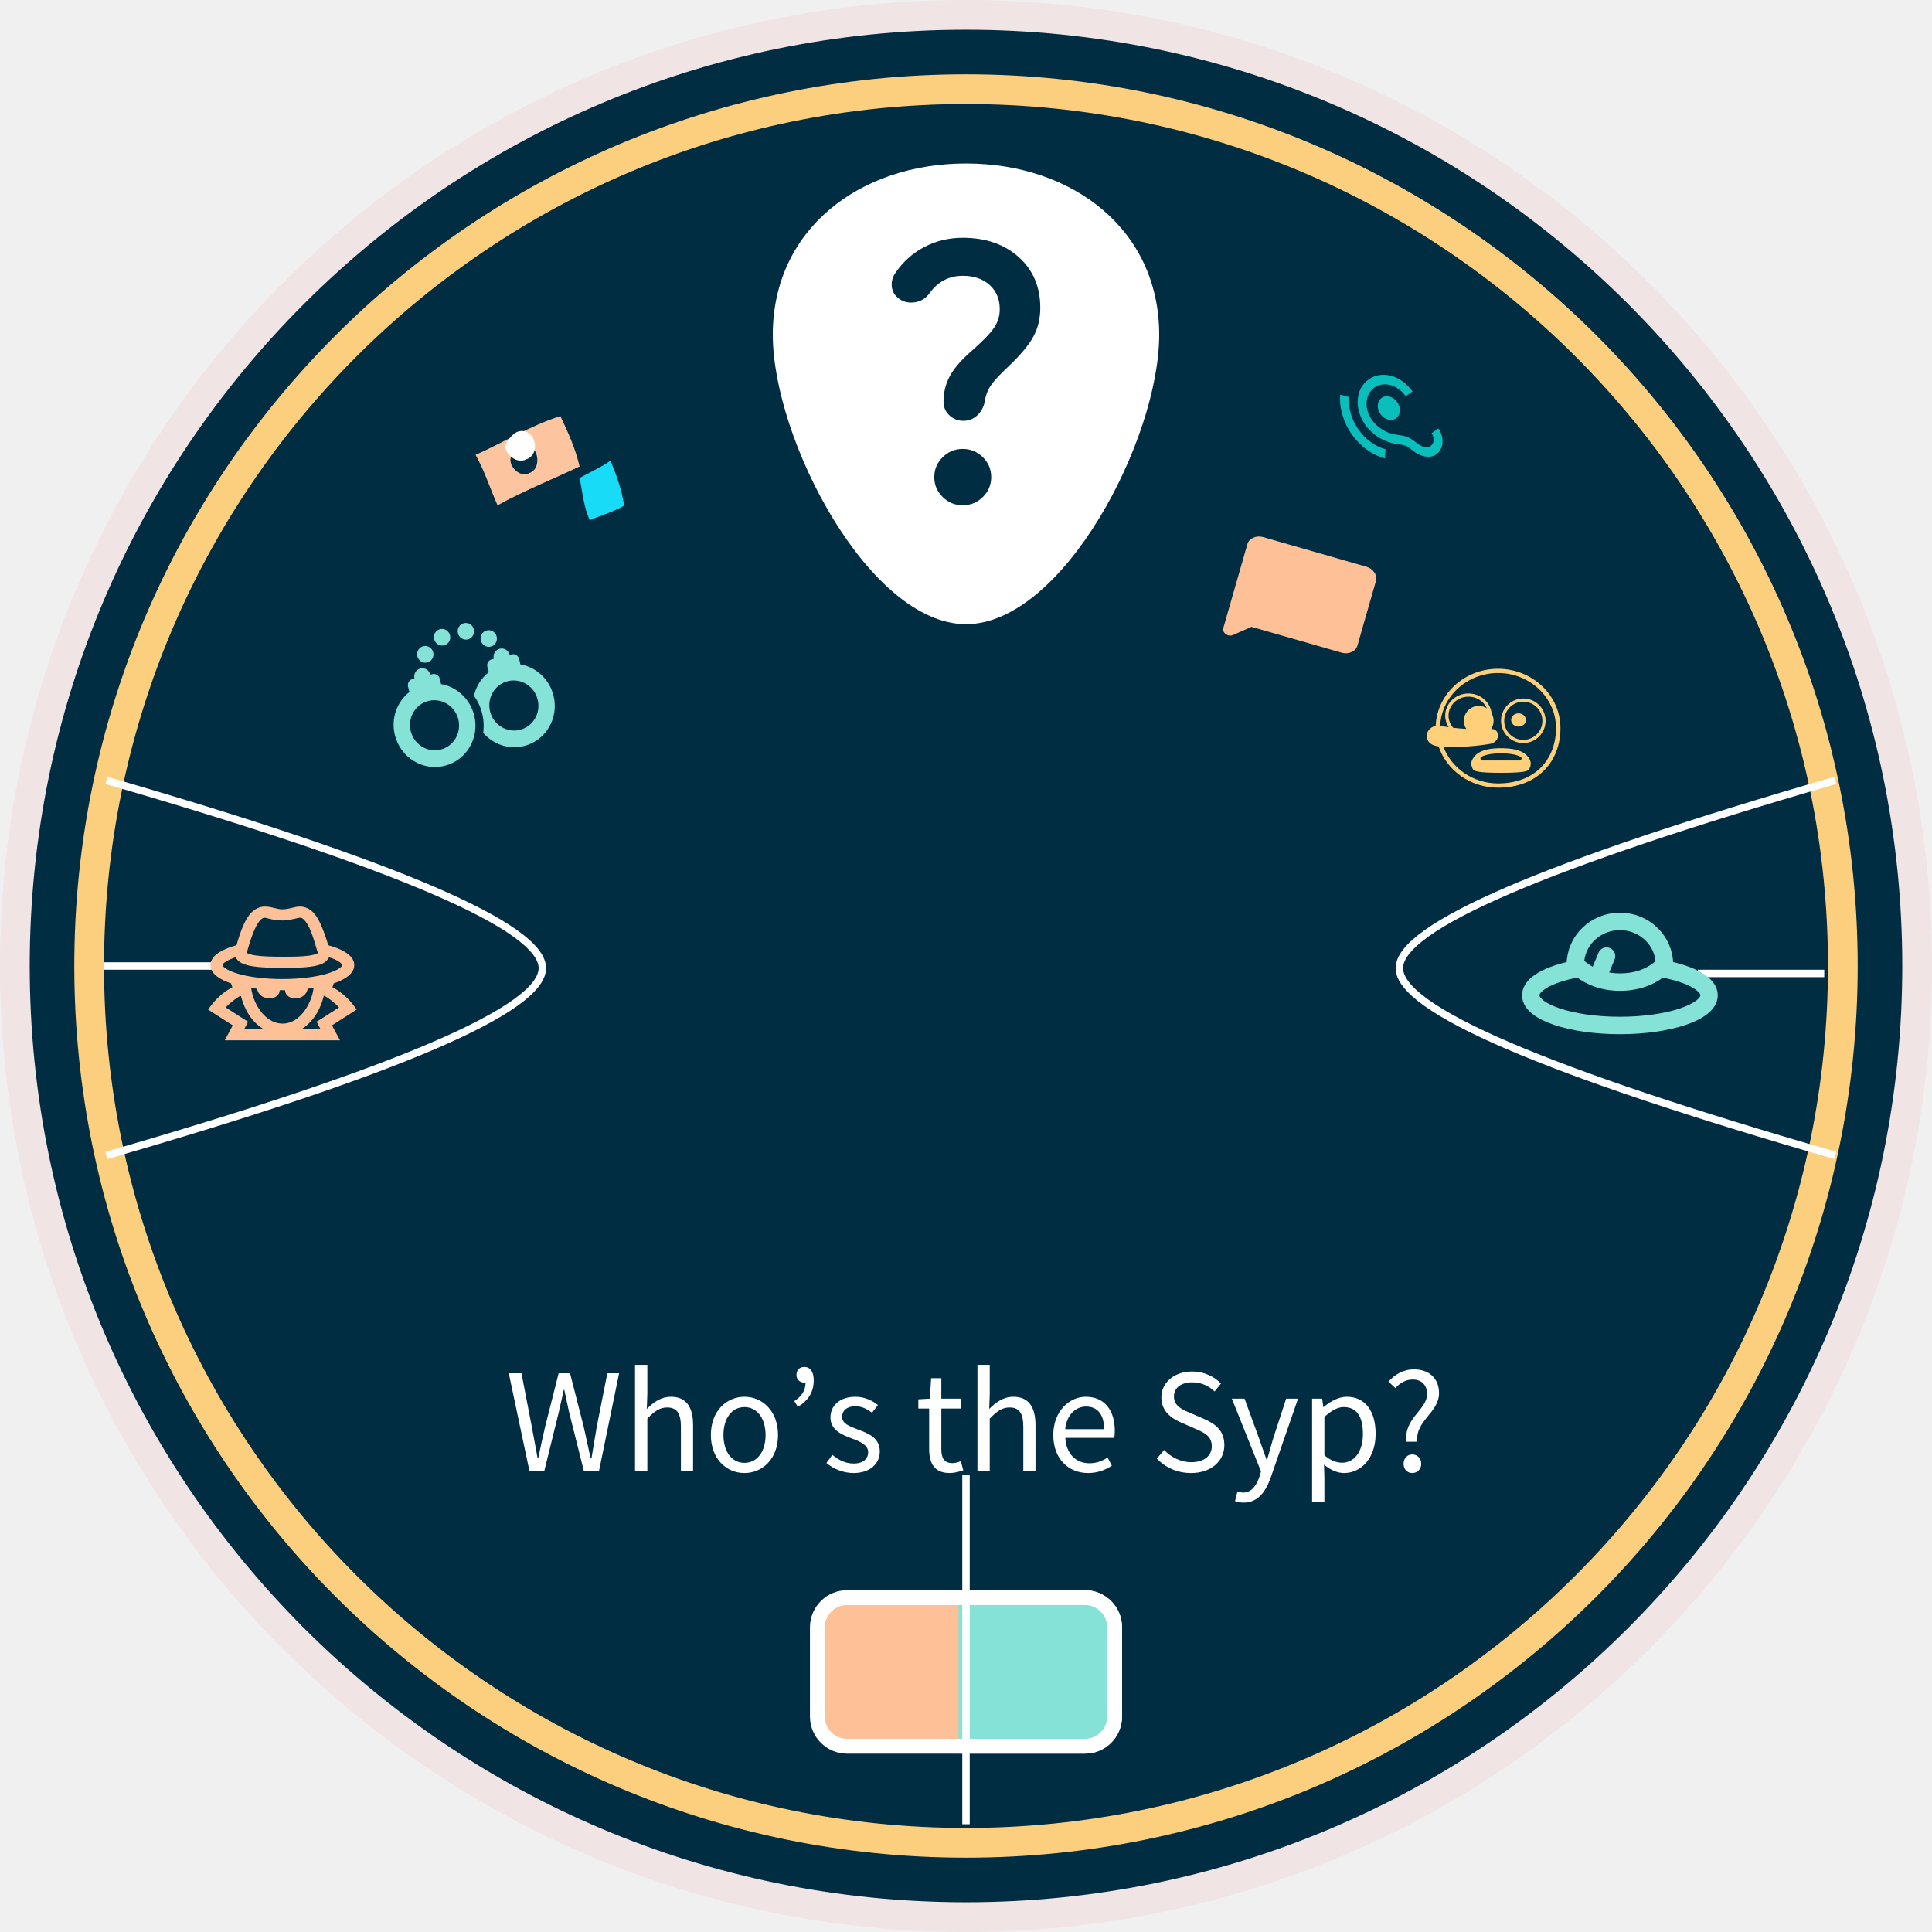
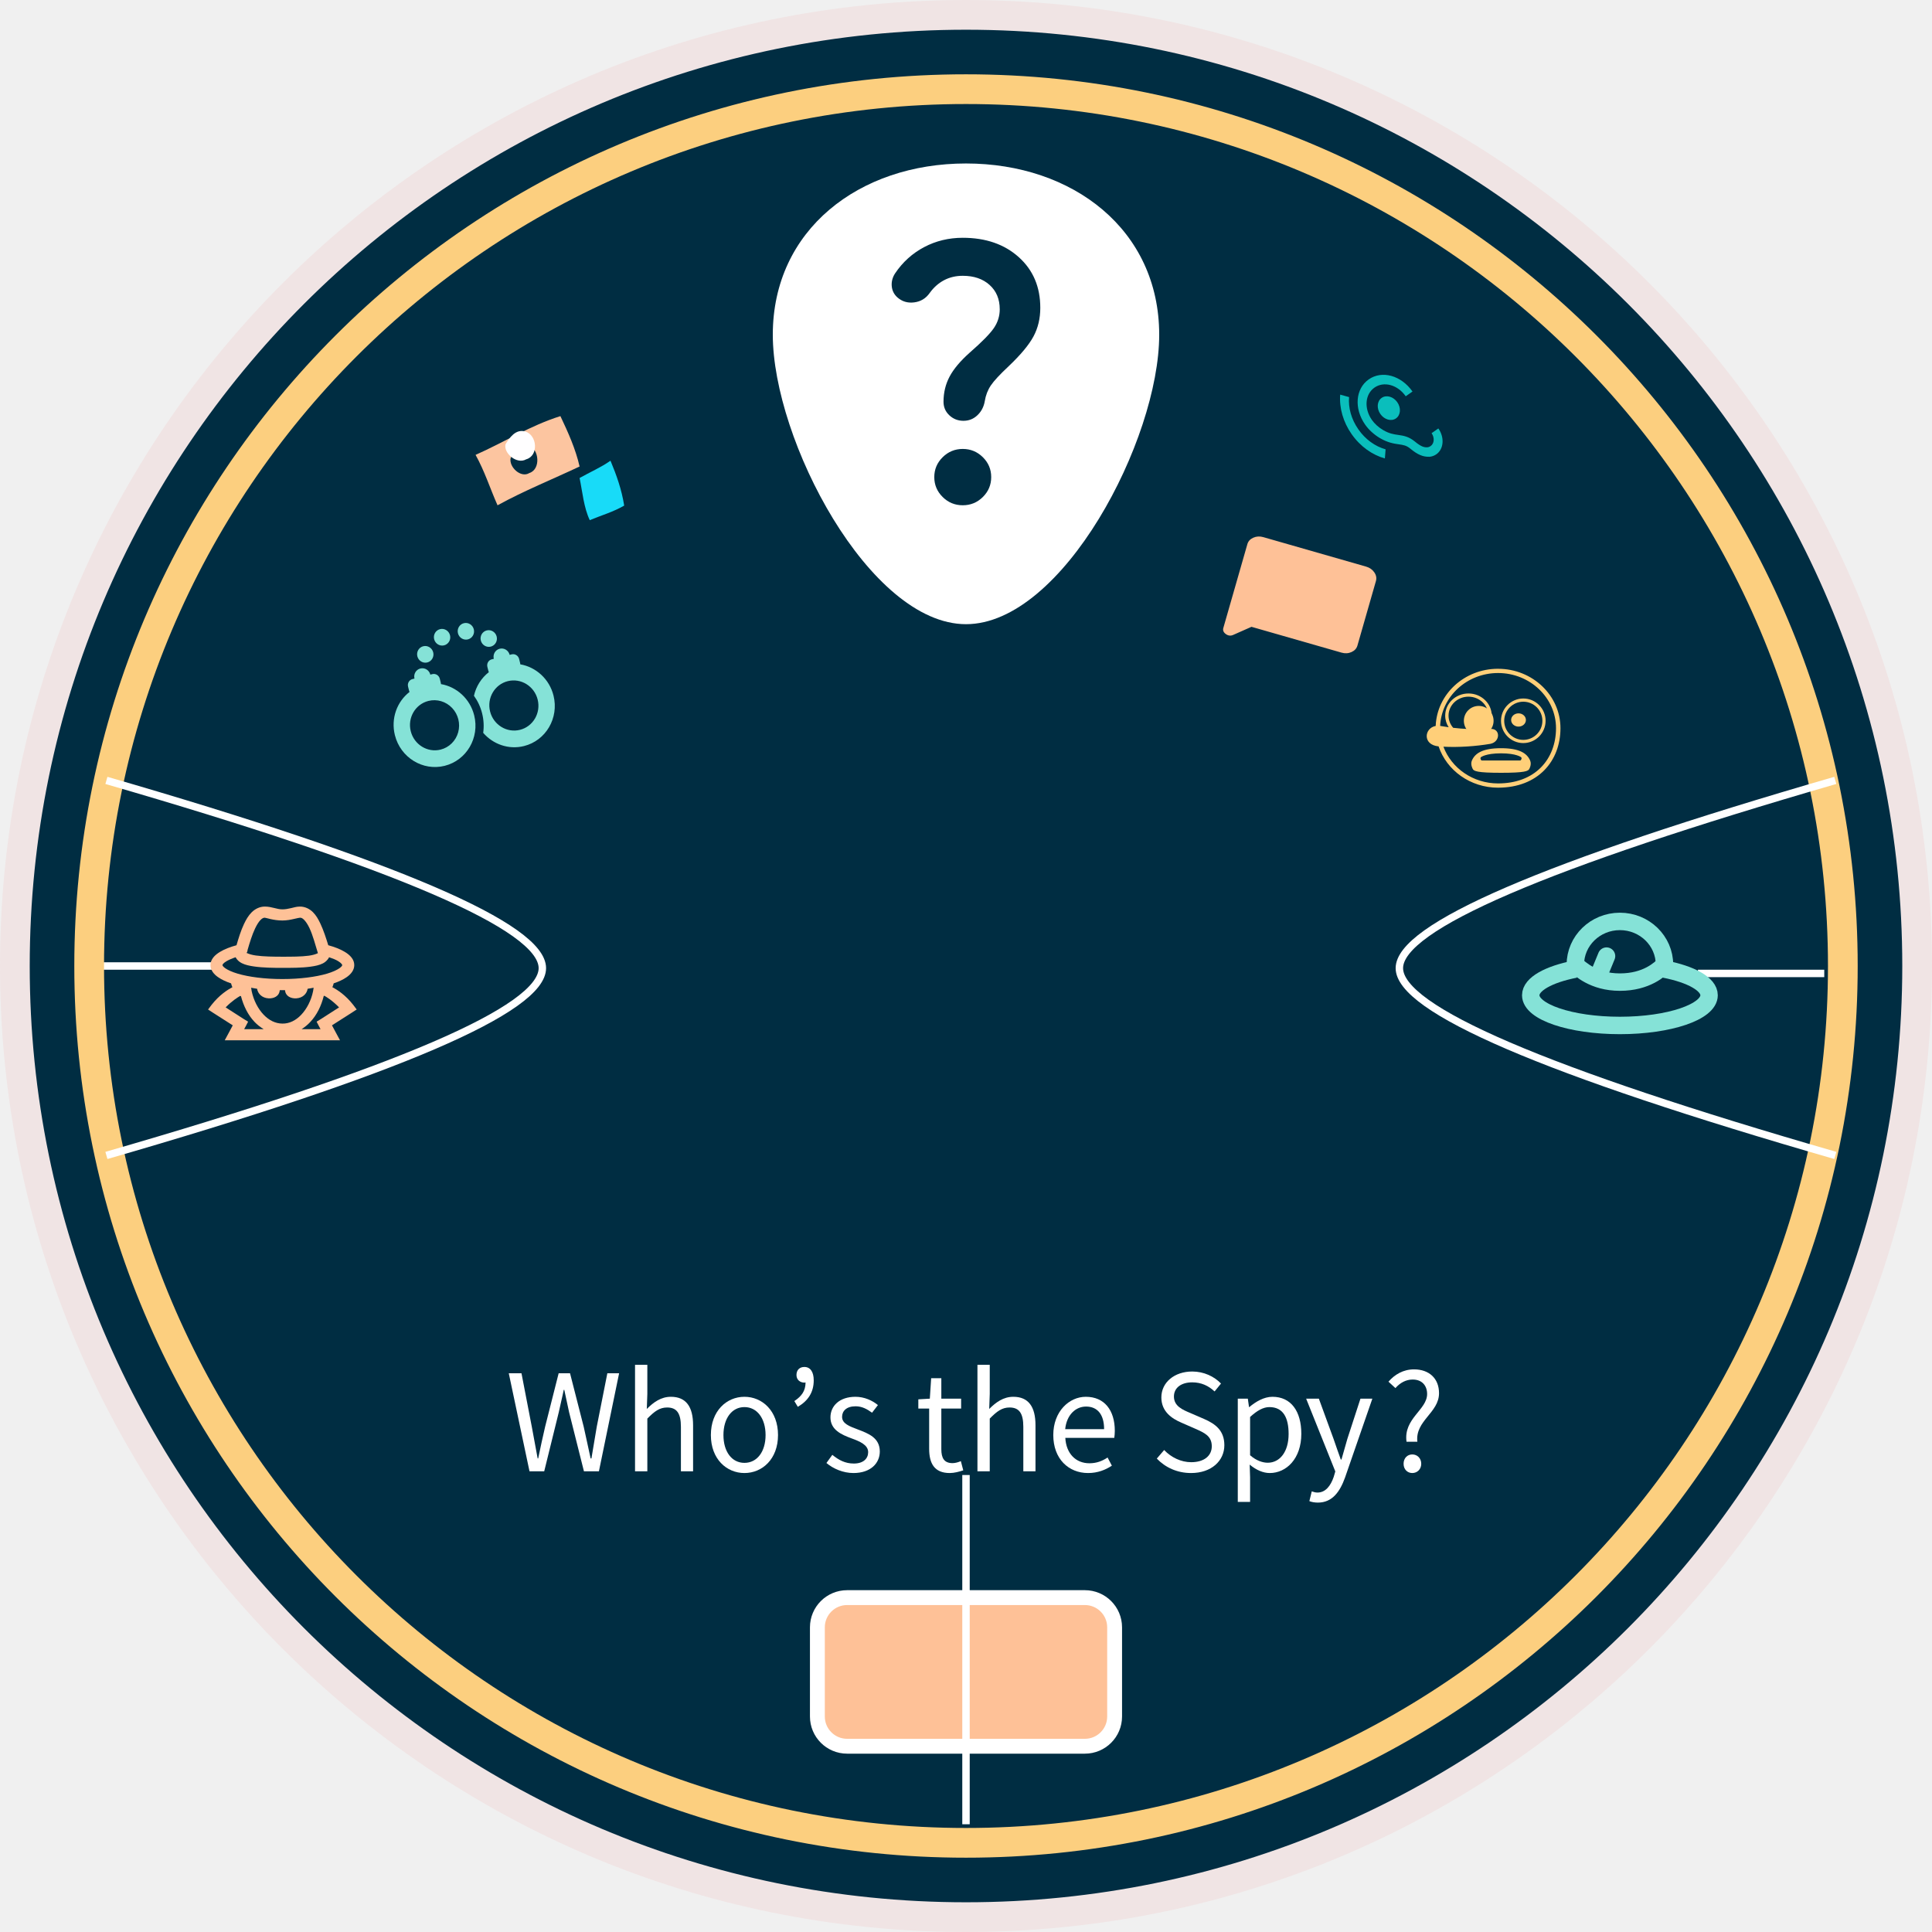
<svg xmlns="http://www.w3.org/2000/svg" height="130" viewBox="0 0 130 130" width="130">
  <mask id="a" fill="#fff">
-     <path d="m10 0h11v11h-11z" fill="#fff" fill-rule="evenodd" />
+     <path d="m0 0h11v11h-11z" fill="#fff" fill-rule="evenodd" />
  </mask>
-   <g fill="none" fill-rule="evenodd">
-     <circle cx="65" cy="65" fill="#002d42" r="64" stroke="#f0e4e4" stroke-width="2" />
-     <path d="m6 65h8" stroke="#fff" stroke-linecap="square" stroke-width=".5" />
-     <circle cx="65" cy="65" r="59" stroke="#fccf7f" stroke-width="2" />
-     <path d="m114.5 65.5h8" stroke="#fff" stroke-linecap="square" stroke-width=".5" />
-     <path d="m3.816.001c-.352 0-.664.169-.882.386-.218.218-.377.491-.516.786-.215.454-.367.958-.504 1.43-.438.118-.81.266-1.108.445-.35.209-.643.499-.643.891 0 .34.223.612.504.808.239.167.534.306.882.422.019.088.051.176.088.259-.34.179-.878.524-1.398 1.183l-.239.316.34.222 1.322.844-.251.469-.29.538h7.758l-.29-.539-.251-.469 1.323-.844.34-.222-.239-.317c-.52-.66-1.058-1.005-1.398-1.183.037-.083.069-.171.089-.259.348-.115.642-.254.881-.421.281-.196.504-.468.504-.808 0-.392-.292-.681-.642-.891-.299-.179-.671-.326-1.108-.445-.15-.489-.317-1.001-.529-1.453-.137-.291-.288-.559-.504-.773-.216-.214-.522-.375-.869-.375-.235 0-.413.061-.604.105-.191.045-.386.082-.579.082-.387 0-.711-.187-1.184-.187zm0 .75c.083 0 .579.187 1.184.187.302 0 .572-.056.781-.105.209-.049.368-.082.403-.082.093 0 .162.027.277.141.114.114.25.316.365.562.22.466.387 1.102.567 1.687 0-.001.022-.018-.037.011-.101.051-.311.117-.567.153-.512.071-1.209.07-1.788.07-.576 0-1.275-.008-1.788-.082-.256-.036-.463-.1-.567-.152-.031-.016-.043-.01-.05-.011 0-.004 0-.008 0-.012.002-.004 0-.007 0-.011.005-.004.009-.008.013-.012.03-.05.047-.107.05-.164 0-.004 0-.007 0-.011.145-.498.306-1.026.504-1.442.118-.25.246-.454.365-.574.12-.12.201-.153.29-.153zm-1.965 2.66c.091.176.251.316.416.398.244.122.526.179.83.223.609.088 1.319.094 1.902.094.579 0 1.292.003 1.902-.082.304-.042.584-.097.83-.222.165-.084.325-.232.415-.41.25.082.459.17.604.258.234.141.278.246.278.27 0 .022-.021.094-.189.211-.168.117-.458.253-.83.363-.747.221-1.822.364-3.01.364-1.189 0-2.265-.142-3.01-.364-.373-.11-.663-.245-.83-.363-.169-.118-.189-.189-.189-.212 0-.025.031-.118.264-.258.146-.087.363-.184.617-.269zm1.045 2.051c.133.02.264.053.403.07.052.329.329.619.77.645.339.019.721-.13.755-.551.06.001.116 0 .177 0 .06 0 .117.001.177 0 .033.421.416.57.755.551.44-.025.716-.316.768-.645.139-.016.27-.05.403-.07l-.038.234c-.124.616-.421 1.189-.794 1.582-.372.394-.81.604-1.271.597-.474-.006-.903-.219-1.272-.609-.37-.39-.661-.951-.794-1.57l-.037-.234zm4.924.538c.15.082.544.322.995.785l-1.222.785-.29.176.152.292.113.211h-1.271c.214-.137.408-.298.579-.48.443-.469.742-1.084.907-1.746.014-.007.024-.016.038-.023zm-5.654.011c.015.009.033.016.05.024.172.654.469 1.261.907 1.722.181.191.392.356.617.492h-1.31l.114-.211.151-.292-.289-.176-1.222-.785c.427-.438.815-.679.983-.774z" fill="#fec197" fill-rule="nonzero" transform="translate(14 61)" />
-     <g stroke="#85e2d7" stroke-width="1.173" transform="translate(103 62)">
+   <g fill="none" fill-rule="evenodd" transform="translate(1)">
+     <circle cx="64" cy="65" fill="#002d42" fill-rule="nonzero" r="64" stroke="#f0e4e4" stroke-width="2" />
+     <path d="m5 65h8" stroke="#fff" stroke-linecap="square" stroke-width=".5" />
+     <circle cx="64" cy="65" r="59" stroke="#fccf7f" stroke-width="2" />
+     <path d="m113.5 65.5h8" stroke="#fff" stroke-linecap="square" stroke-width=".5" />
+     <path d="m16.816 61.001c-.352 0-.664.169-.882.386-.218.218-.377.491-.516.786-.215.454-.367.958-.504 1.43-.438.118-.81.266-1.108.445-.35.209-.643.499-.643.891 0 .34.223.612.504.808.239.167.534.306.882.422.019.088.051.176.088.259-.34.179-.878.524-1.398 1.183l-.239.316.34.222 1.322.844-.251.469-.29.538h7.758l-.29-.539-.251-.469 1.323-.844.34-.222-.239-.317c-.52-.66-1.058-1.005-1.398-1.183.037-.083.069-.171.089-.259.348-.115.642-.254.881-.421.281-.196.504-.468.504-.808 0-.392-.292-.681-.642-.891-.299-.179-.671-.326-1.108-.445-.15-.489-.317-1.001-.529-1.453-.137-.291-.288-.559-.504-.773-.216-.214-.522-.375-.869-.375-.235 0-.413.061-.604.105-.191.045-.386.082-.579.082-.387 0-.711-.187-1.184-.187zm0 .75c.083 0 .579.187 1.184.187.302 0 .572-.056.781-.105.209-.049.368-.082.403-.082.093 0 .162.027.277.141.114.114.25.316.365.562.22.466.387 1.102.567 1.687 0-.001.022-.018-.037.011-.101.051-.311.117-.567.153-.512.071-1.209.07-1.788.07-.576 0-1.275-.008-1.788-.082-.256-.036-.463-.1-.567-.152-.031-.016-.043-.01-.05-.011 0-.004 0-.008 0-.012.002-.004 0-.007 0-.011.005-.004.009-.008.013-.012.03-.05.047-.107.05-.164 0-.004 0-.007 0-.011.145-.498.306-1.026.504-1.442.118-.25.246-.454.365-.574.12-.12.201-.153.29-.153zm-1.965 2.66c.091.176.251.316.416.398.244.122.526.179.83.223.609.088 1.319.094 1.902.094.579 0 1.292.003 1.902-.082.304-.042.584-.097.83-.222.165-.084.325-.232.415-.41.25.082.459.17.604.258.234.141.278.246.278.27 0 .022-.021.094-.189.211-.168.117-.458.253-.83.363-.747.221-1.822.364-3.01.364s-2.265-.142-3.01-.364c-.373-.11-.663-.245-.83-.363-.169-.118-.189-.189-.189-.212 0-.025.031-.118.264-.258.146-.087.363-.184.617-.269zm1.045 2.051c.133.02.264.053.403.07.052.329.329.619.77.645.339.019.721-.13.755-.551.06.001.116 0 .177 0s.117.001.177 0c.033.421.416.57.755.551.44-.025.716-.316.768-.645.139-.016.27-.05.403-.07l-.038.234c-.124.616-.421 1.189-.794 1.582-.372.394-.81.604-1.271.597-.474-.006-.903-.219-1.272-.609-.37-.39-.661-.951-.794-1.57l-.037-.234zm4.924.538c.15.082.544.322.995.785l-1.222.785-.29.176.152.292.113.211h-1.271c.214-.137.408-.298.579-.48.443-.469.742-1.084.907-1.746.014-.007.024-.016.038-.023zm-5.654.011c.015.009.033.016.05.024.172.654.469 1.261.907 1.722.181.191.392.356.617.492h-1.31l.114-.211.151-.292-.289-.176-1.222-.785c.427-.438.815-.679.983-.774z" fill="#fec197" fill-rule="nonzero" />
+     <g stroke="#85e2d7" stroke-width="1.173" transform="translate(102 62)">
      <path d="m9 2.917c0-1.611-1.343-2.917-3-2.917s-3 1.306-3 2.917m0 .292c-1.793.351-3 1.008-3 1.76 0 1.122 2.686 2.032 6 2.032s6-.91 6-2.032c0-.752-1.207-1.409-3-1.76" />
      <path d="m3 2.917c.3.243 1.2 1.167 3 1.167s2.7-.875 3-1.167m-4.5.875.6-1.458" stroke-linecap="round" stroke-linejoin="round" />
    </g>
-     <path d="m94.16 52.511c19.556 5.66 29.334 9.87 29.334 12.633s-9.778 6.963-29.334 12.603" stroke="#fff" stroke-width=".5" transform="matrix(-1 0 0 1 217.653 0)" />
-     <path d="m7.16 52.511c19.556 5.66 29.334 9.87 29.334 12.633s-9.778 6.963-29.334 12.603" stroke="#fff" stroke-width=".5" />
-     <g fill-rule="nonzero" transform="matrix(-1 0 0 1 42 28)">
-       <path d="m0 3.39c.271-1.185.774-2.299 1.291-3.39 2.006.625 3.798 1.762 5.709 2.607-.605 1.083-.978 2.265-1.478 3.393-1.786-.981-3.682-1.742-5.522-2.61m3.439-1.422c-.732.24-.834 1.617-.057 1.861.571.359 1.388-.41 1.258-1.007-.243-.435-.613-1.035-1.201-.854z" fill="#fcc5a0" transform="translate(3)" />
-       <path d="m.658.033c.649-.182 1.058.422 1.327.86.144.601-.759 1.376-1.389 1.014-.858-.245-.746-1.632.062-1.874z" fill="#fffeff" transform="translate(6 1)" />
-       <path d="m0 3.021c.165-1.063.52-2.064.921-3.021.663.465 1.386.77 2.079 1.163-.195.954-.278 1.973-.683 2.837-.773-.321-1.574-.549-2.317-.979z" fill="#18dbf8" transform="translate(0 3)" />
+     <path d="m93.159 52.511c19.556 5.66 29.334 9.87 29.334 12.633s-9.778 6.963-29.334 12.603" stroke="#fff" stroke-width=".5" transform="matrix(-1 0 0 1 215.653 0)" />
+     <path d="m6.16 52.511c19.556 5.66 29.334 9.87 29.334 12.633s-9.778 6.963-29.334 12.603" stroke="#fff" stroke-width=".5" />
+     <g fill-rule="nonzero">
+       <g transform="matrix(-1 0 0 1 41 28)">
+         <path d="m3 3.39c.271-1.185.774-2.299 1.291-3.39 2.006.625 3.798 1.762 5.709 2.607-.605 1.083-.978 2.265-1.478 3.393-1.786-.981-3.682-1.742-5.522-2.61m3.439-1.422c-.732.24-.834 1.617-.057 1.861.571.359 1.388-.41 1.258-1.007-.243-.435-.613-1.035-1.201-.854z" fill="#fcc5a0" />
+         <path d="m6.658 1.033c.649-.182 1.058.422 1.327.86.144.601-.759 1.376-1.389 1.014-.858-.245-.746-1.632.062-1.874z" fill="#fffeff" />
+         <path d="m0 6.021c.165-1.063.52-2.064.921-3.021.663.465 1.386.77 2.079 1.163-.195.954-.278 1.973-.683 2.837-.773-.321-1.574-.549-2.317-.979z" fill="#18dbf8" />
+       </g>
+       <path d="m64 42c6.5 0 13-12.405 13-19.477 0-7.072-5.82-11.523-13-11.523s-13 4.452-13 11.523c0 7.072 6.5 19.477 13 19.477z" fill="#fff" />
+       <path d="m66.27 20.808c0-.679-.227-1.224-.682-1.634-.455-.411-1.057-.616-1.808-.616-.463 0-.882.099-1.257.297-.375.198-.698.486-.97.864-.255.363-.603.573-1.042.628-.439.056-.818-.059-1.137-.344-.223-.205-.347-.458-.371-.758-.024-.3.052-.584.227-.853.511-.758 1.161-1.346 1.952-1.764.79-.418 1.656-.627 2.597-.628 1.548 0 2.805.434 3.772 1.303.966.868 1.449 2.005 1.448 3.411 0 .711-.152 1.35-.455 1.918-.303.568-.862 1.239-1.676 2.013-.591.553-.99.983-1.197 1.291-.208.308-.343.659-.407 1.053-.064.379-.228.695-.491.947-.264.253-.579.379-.945.379-.367 0-.682-.122-.945-.367-.263-.244-.395-.549-.396-.912 0-.616.136-1.18.407-1.693.271-.513.726-1.054 1.365-1.623.814-.711 1.353-1.259 1.617-1.646.264-.387.395-.809.395-1.268m-2.49 13.192c-.527 0-.978-.185-1.352-.556-.375-.371-.563-.817-.563-1.339 0-.521.188-.967.563-1.338s.826-.556 1.352-.557c.527 0 .978.186 1.353.557.375.371.563.817.562 1.338 0 .521-.187.967-.562 1.339-.375.371-.826.557-1.353.556" fill="#002d42" />
+       <rect fill="#fec197" height="10" rx="2" stroke="#fff" width="20" x="54" y="107.5" />
+       <rect fill="#85e2d7" height="10" mask="url(#a)" rx="2" stroke="#fff" transform="translate(9)" width="20" x="45" y="107.5" />
    </g>
-     <path d="m13 31c6.5 0 13-12.405 13-19.477 0-7.072-5.82-11.523-13-11.523-7.18 0-13 4.452-13 11.523 0 7.072 6.5 19.477 13 19.477z" fill="#fff" transform="translate(52 11)" />
-     <path d="m7.27 4.808c0-.679-.227-1.224-.682-1.634-.455-.411-1.057-.616-1.808-.616-.463 0-.882.099-1.257.297-.375.198-.698.486-.97.864-.255.363-.603.573-1.042.628s-.818-.059-1.137-.344c-.223-.205-.347-.458-.371-.758-.024-.3.052-.584.227-.853.511-.758 1.161-1.346 1.952-1.764.79-.418 1.656-.627 2.597-.628 1.548 0 2.805.434 3.772 1.303.966.868 1.449 2.005 1.448 3.411 0 .711-.152 1.35-.455 1.918-.303.568-.862 1.239-1.676 2.013-.591.553-.99.983-1.197 1.291-.208.308-.343.659-.407 1.053-.064.379-.228.695-.491.947-.264.253-.579.379-.945.379-.367 0-.682-.122-.945-.367-.263-.244-.395-.549-.396-.912 0-.616.136-1.18.407-1.693.271-.513.726-1.054 1.365-1.623.814-.711 1.353-1.259 1.617-1.646s.395-.809.395-1.268m-2.49 13.192c-.527 0-.978-.185-1.352-.556-.375-.371-.563-.817-.563-1.339 0-.521.188-.967.563-1.338.375-.371.826-.556 1.352-.557.527 0 .978.186 1.353.557.375.371.563.817.562 1.338 0 .521-.187.967-.562 1.339-.375.371-.826.557-1.353.556" fill="#002d42" fill-rule="nonzero" transform="translate(60 16)" />
-     <rect fill="#fec197" height="10" rx="2" stroke="#fff" width="20" x="55" y="107.5" />
-     <rect fill="#85e2d7" height="10" mask="url(#a)" rx="2" stroke="#fff" transform="translate(54.5 107)" width="20" x=".5" y=".5" />
-     <path d="m65 99.5v23" stroke="#fff" stroke-linecap="square" stroke-width=".5" />
-     <g fill-rule="nonzero">
-       <g fill="#fff" transform="translate(34.234 91.836)">
+     <path d="m64 99.5v23" stroke="#fff" stroke-linecap="square" stroke-width=".5" />
+     <g fill-rule="nonzero" transform="translate(24.0747 24.199)">
+       <g fill="#fff" transform="translate(9.1593 67.637)">
        <path d="m1.395 7.164h.99l.981-3.978c.108-.522.234-.999.333-1.503h.036c.108.504.207.981.324 1.503l.999 3.978h1.008l1.359-6.597h-.792l-.711 3.591c-.117.711-.243 1.422-.36 2.142h-.054c-.162-.72-.306-1.44-.468-2.142l-.918-3.591h-.765l-.909 3.591c-.162.711-.324 1.422-.468 2.142h-.036c-.135-.72-.261-1.431-.396-2.142l-.693-3.591h-.855z" />
        <path d="m8.496 7.164h.828v-3.546c.486-.495.828-.747 1.332-.747.648 0 .927.387.927 1.305v2.988h.819v-3.096c0-1.242-.468-1.917-1.494-1.917-.666 0-1.17.369-1.62.819l.036-1.008v-1.962h-.828z" />
        <path d="m15.858 7.281c1.197 0 2.259-.936 2.259-2.556 0-1.629-1.062-2.574-2.259-2.574s-2.259.945-2.259 2.574c0 1.62 1.062 2.556 2.259 2.556zm0-.684c-.846 0-1.413-.747-1.413-1.872s.567-1.881 1.413-1.881 1.422.756 1.422 1.881-.576 1.872-1.422 1.872z" />
        <path d="m19.449 2.826c.693-.405 1.071-.981 1.071-1.782 0-.576-.234-.9-.63-.9-.315 0-.531.198-.531.54 0 .333.252.513.531.513l.081-.009c-.009.576-.261.918-.756 1.251z" />
        <path d="m23.193 7.281c1.152 0 1.773-.657 1.773-1.449 0-.927-.774-1.215-1.485-1.485-.549-.207-1.053-.387-1.053-.846 0-.387.288-.711.909-.711.432 0 .774.189 1.107.432l.396-.513c-.369-.306-.909-.558-1.512-.558-1.071 0-1.683.612-1.683 1.386 0 .837.738 1.161 1.422 1.413.54.198 1.116.432 1.116.927 0 .423-.315.765-.963.765-.585 0-1.017-.234-1.449-.585l-.396.549c.459.387 1.125.675 1.818.675z" />
        <path d="m29.673 7.281c.306 0 .63-.09.909-.18l-.162-.621c-.162.072-.378.135-.558.135-.567 0-.756-.342-.756-.936v-2.736h1.332v-.666h-1.332v-1.377h-.684l-.09 1.377-.774.045v.621h.729v2.709c0 .981.351 1.629 1.386 1.629z" />
        <path d="m31.536 7.164h.828v-3.546c.486-.495.828-.747 1.332-.747.648 0 .927.387.927 1.305v2.988h.819v-3.096c0-1.242-.468-1.917-1.494-1.917-.666 0-1.17.369-1.62.819l.036-1.008v-1.962h-.828z" />
        <path d="m38.979 7.281c.657 0 1.179-.216 1.602-.495l-.288-.549c-.369.243-.747.387-1.224.387-.927 0-1.566-.666-1.62-1.71h3.294c.018-.126.036-.288.036-.468 0-1.395-.702-2.295-1.953-2.295-1.116 0-2.187.981-2.187 2.574 0 1.611 1.035 2.556 2.34 2.556zm-1.539-2.952c.099-.972.711-1.521 1.404-1.521.765 0 1.215.531 1.215 1.521z" />
        <path d="m45.909 7.281c1.377 0 2.241-.828 2.241-1.872 0-.981-.594-1.431-1.359-1.764l-.936-.405c-.513-.216-1.098-.459-1.098-1.107 0-.585.486-.954 1.233-.954.612 0 1.098.234 1.503.612l.432-.531c-.459-.477-1.152-.81-1.935-.81-1.197 0-2.079.729-2.079 1.746 0 .963.729 1.431 1.341 1.692l.945.414c.63.279 1.107.495 1.107 1.179 0 .639-.513 1.071-1.386 1.071-.684 0-1.35-.324-1.818-.819l-.495.576c.567.594 1.368.972 2.304.972z" />
-         <path d="m49.446 9.27c.972 0 1.485-.738 1.827-1.692l1.836-5.301h-.801l-.882 2.709c-.126.441-.27.936-.396 1.386h-.045c-.171-.459-.333-.954-.486-1.386l-.99-2.709h-.855l1.962 4.896-.108.369c-.207.603-.549 1.053-1.098 1.053-.135 0-.279-.045-.378-.081l-.162.657c.153.063.351.099.576.099z" />
-         <path d="m54.054 9.225h.828v-1.656l-.027-.855c.441.369.909.567 1.35.567 1.116 0 2.124-.963 2.124-2.637 0-1.512-.684-2.493-1.944-2.493-.567 0-1.116.324-1.557.693h-.018l-.081-.567h-.675zm2.016-2.637c-.324 0-.756-.126-1.188-.504v-2.574c.468-.432.891-.666 1.296-.666.936 0 1.296.72 1.296 1.809 0 1.206-.594 1.935-1.404 1.935z" />
+         <path d="m56.273 7.578 1.836-5.301h-.801l-.882 2.709c-.126.441-.27.936-.396 1.386h-.045c-.171-.459-.333-.954-.486-1.386l-.99-2.709h-.855l1.962 4.896-.108.369c-.207.603-.549 1.053-1.098 1.053-.135 0-.279-.045-.378-.081l-.162.657c.153.063.351.099.576.099.972 0 1.485-.738 1.827-1.692z" />
+         <path d="m49.054 9.225h.828v-1.656l-.027-.855c.441.369.909.567 1.35.567 1.116 0 2.124-.963 2.124-2.637 0-1.512-.684-2.493-1.944-2.493-.567 0-1.116.324-1.557.693h-.018l-.081-.567h-.675zm2.016-2.637c-.324 0-.756-.126-1.188-.504v-2.574c.468-.432.891-.666 1.296-.666.936 0 1.296.72 1.296 1.809 0 1.206-.594 1.935-1.404 1.935z" />
        <path d="m60.408 5.175h.729c-.162-1.413 1.458-1.944 1.458-3.267 0-.99-.666-1.602-1.683-1.602-.729 0-1.305.351-1.719.828l.468.432c.315-.36.711-.576 1.161-.576.648 0 .972.432.972.972 0 1.071-1.602 1.647-1.386 3.213zm.387 2.106c.333 0 .603-.252.603-.621 0-.378-.27-.63-.603-.63s-.585.252-.585.63c0 .369.252.621.585.621z" />
      </g>
-       <path d="m1.8 6.02-1.035.865c-.142.119-.306.146-.49.08-.184-.066-.276-.183-.275-.353v-5.86c0-.207.088-.384.265-.531s.388-.221.635-.221h7.2c.247 0 .459.074.636.221s.264.325.264.531v4.515c0 .207-.088.384-.264.532s-.388.221-.636.221z" fill="#fec197" transform="matrix(.9612617 .2756374 -.2756374 .9612617 84.13905 35.89522)" />
-       <path d="m4.125.562c0-.311.246-.562.55-.562s.55.252.55.562-.246.562-.55.562-.55-.252-.55-.562m-.825.281c.304 0 .55.252.55.562s-.246.562-.55.562-.55-.252-.55-.562.246-.562.55-.562m-.55 1.406c.304 0 .55.251.55.562h.138c.229 0 .412.188.412.422v.281c0 .03-.003.06-.009.09.976.431 1.659 1.426 1.659 2.582 0 1.554-1.231 2.812-2.75 2.812s-2.75-1.259-2.75-2.812c0-1.157.682-2.152 1.659-2.582-.007-.028-.009-.058-.009-.09v-.281c0-.234.184-.422.412-.422h.138c0-.311.246-.562.55-.562m0 5.625c.589 0 1.134-.322 1.429-.844.295-.522.295-1.165 0-1.688-.295-.522-.839-.844-1.429-.844-.911 0-1.65.756-1.65 1.688s.739 1.688 1.65 1.688m3.053-2.972c.29-.578.77-1.039 1.356-1.299-.007-.028-.009-.058-.009-.09v-.279c0-.234.184-.422.412-.422h.138c0-.311.246-.562.55-.562s.55.251.55.562h.138c.229 0 .412.188.412.422v.281c0 .03-.003.06-.009.09.976.431 1.659 1.426 1.659 2.582 0 1.554-1.231 2.812-2.75 2.812-1.066 0-1.99-.621-2.447-1.528.16-.396.247-.83.247-1.285s-.088-.888-.247-1.285zm4.098 1.285c0-.932-.739-1.688-1.65-1.688s-1.65.756-1.65 1.688.739 1.688 1.65 1.688 1.65-.756 1.65-1.688m-3.575-6.188c.304 0 .55.252.55.562s-.246.562-.55.562-.55-.252-.55-.562.246-.562.55-.562m1.375.844c.304 0 .55.252.55.562s-.246.562-.55.562-.55-.252-.55-.562.246-.562.55-.562" fill="#85e2d7" transform="matrix(.9702957 -.2419219 .2419219 .9702957 25.07473 43.46424)" />
-       <path d="m3.889 6.326c-.081 0-.156-.02-.211-.051-.197-.118-.336-.296-.475-.802-.147-.526-.408-.771-.664-1.011-.219-.205-.447-.418-.644-.852-.147-.317-.228-.677-.228-.99 0-.943.611-1.684 1.389-1.684.778 0 1.389.741 1.389 1.684h.556c0-1.324-.853-2.358-1.944-2.358s-1.944 1.034-1.944 2.358c0 .424.106.893.297 1.314.258.556.55.835.792 1.061.225.209.386.36.475.691.167.613.381.957.758 1.196.142.077.297.118.456.118.614 0 1.111-.603 1.111-1.347h-.556c0 .372-.249.674-.556.674m-2.6-5.848-.394-.478c-.574.694-.896 1.638-.894 2.621 0 1.024.342 1.95.894 2.621l.392-.475c-.47-.568-.733-1.341-.731-2.146 0-.842.278-1.597.733-2.142m1.072 2.142c0 .465.311.842.694.842.184 0 .361-.089.491-.247s.203-.372.203-.595-.073-.438-.203-.595-.307-.247-.491-.247c-.384 0-.694.377-.694.842" fill="#0abebc" transform="matrix(.819152 -.5735764 .5735764 .819152 89.4446 27.06691)" />
-       <g fill="#ffcf79" transform="translate(96 45)">
+       <path d="m59.725 18.82-1.035.865c-.142.119-.306.146-.49.08-.184-.066-.276-.183-.275-.353v-5.86c0-.207.088-.384.265-.531.176-.147.388-.221.635-.221h7.2c.247 0 .459.074.636.221s.264.325.264.531v4.515c0 .207-.088.384-.264.532s-.388.221-.636.221z" fill="#fec197" transform="matrix(.9612617 .2756374 -.2756374 .9612617 6.911415 -16.57527)" />
+       <path d="m5.05 18.363c0-.311.246-.562.55-.562s.55.252.55.562-.246.562-.55.562-.55-.252-.55-.562m-.825.281c.304 0 .55.252.55.562s-.246.562-.55.562c-.304 0-.55-.252-.55-.562s.246-.562.55-.562m-.55 1.406c.304 0 .55.251.55.562h.138c.229 0 .412.188.412.422v.281c0 .03-.003.06-.009.09.976.431 1.659 1.426 1.659 2.582 0 1.554-1.231 2.813-2.75 2.813-1.519 0-2.75-1.259-2.75-2.813 0-1.157.682-2.152 1.659-2.582-.007-.028-.009-.058-.009-.09v-.281c0-.234.184-.422.412-.422h.138c0-.311.246-.562.55-.562m0 5.625c.589 0 1.134-.322 1.429-.844.295-.522.295-1.165 0-1.688-.295-.522-.839-.844-1.429-.844-.911 0-1.65.756-1.65 1.688 0 .932.739 1.688 1.65 1.688m3.053-2.972c.29-.578.77-1.039 1.356-1.299-.007-.028-.009-.058-.009-.09v-.279c0-.234.184-.422.412-.422h.138c0-.311.246-.562.55-.562s.55.251.55.562h.138c.229 0 .413.188.413.422v.281c0 .03-.003.06-.009.09.976.431 1.659 1.426 1.659 2.582 0 1.554-1.231 2.813-2.75 2.813-1.066 0-1.99-.621-2.448-1.528.16-.396.247-.83.247-1.285 0-.455-.088-.888-.247-1.285zm4.098 1.285c0-.932-.739-1.688-1.65-1.688-.911 0-1.65.756-1.65 1.688 0 .932.739 1.688 1.65 1.688.911 0 1.65-.756 1.65-1.688m-3.575-6.188c.304 0 .55.252.55.562s-.246.562-.55.562-.55-.252-.55-.562.246-.562.55-.562m1.375.844c.304 0 .55.252.55.562s-.246.562-.55.562c-.304 0-.55-.252-.55-.562s.246-.562.55-.562" fill="#85e2d7" transform="matrix(.9702957 -.2419219 .2419219 .9702957 -5.204241 2.216856)" />
+       <path d="m69.814 7.127c-.081 0-.156-.02-.211-.051-.197-.118-.336-.296-.475-.802-.147-.526-.408-.771-.664-1.011-.219-.205-.447-.418-.644-.852-.147-.317-.228-.677-.228-.99 0-.943.611-1.684 1.389-1.684s1.389.741 1.389 1.684h.556c0-1.324-.853-2.358-1.944-2.358-1.092 0-1.944 1.034-1.944 2.358 0 .424.106.893.297 1.314.258.556.55.835.792 1.061.225.209.386.36.475.691.167.613.381.957.758 1.196.142.077.297.118.456.118.614 0 1.111-.603 1.111-1.347h-.556c0 .372-.249.674-.556.674m-2.6-5.848-.394-.478c-.574.694-.896 1.638-.894 2.621 0 1.024.342 1.95.894 2.621l.392-.475c-.47-.568-.733-1.341-.731-2.146 0-.842.278-1.597.733-2.142m1.072 2.142c0 .465.311.842.694.842.184 0 .361-.089.491-.247.13-.158.203-.372.203-.595s-.073-.438-.203-.595c-.13-.158-.307-.247-.491-.247-.384 0-.694.377-.694.842" fill="#0abebc" transform="matrix(.819152 -.5735764 .5735764 .819152 9.907623 40.02497)" />
+       <g fill="#ffcf79" transform="translate(70.9253 20.801)">
        <path d="m4.8 0c-2.266 0-4.111 1.709-4.196 3.847-.766.138-.909 1.267.196 1.376.543 1.611 2.128 2.778 4 2.778 2.693 0 4.2-1.791 4.2-4 0-2.209-1.88-4-4.2-4m2.891 6.633c-.697.707-1.697 1.081-2.891 1.081-1.693 0-3.136-1.033-3.675-2.471 1.026.052 2.162-.024 3.166-.194.681-.143.675-1.043 0-1.004-.079.005-.158.007-.237.01.209-.259.322-.576.322-.902 0-.823-.703-1.492-1.566-1.492s-1.566.669-1.566 1.492c0 .286.086.552.233.779-.165-.023-.33-.048-.495-.076-.026-.006-.051-.009-.077-.013.087-1.976 1.801-3.558 3.896-3.558 2.151 0 3.9 1.666 3.9 3.714 0 1.038-.358 1.973-1.009 2.633m-3.944-2.567c-.657.014-1.314-.018-1.966-.094-.202-.229-.313-.519-.313-.818 0-.704.602-1.277 1.341-1.277.74 0 1.341.573 1.341 1.277 0 .357-.155.68-.404.912" />
        <circle cx="3.5" cy="3.5" r="1" />
        <path d="m6.5 2c-.827 0-1.5.673-1.5 1.5 0 .827.673 1.5 1.5 1.5.827 0 1.5-.673 1.5-1.5 0-.827-.673-1.5-1.5-1.5m0 2.785c-.708 0-1.285-.576-1.285-1.284 0-.708.577-1.285 1.285-1.285.708 0 1.284.576 1.284 1.285 0 .708-.576 1.284-1.284 1.284" />
        <path d="m6.178 3c-.275-0-.497.199-.497.446-0.0.246.222.446.497.446.275 0.0.497-.199.497-.446 0-.246-.222-.446-.497-.446m-1.178 2.345c-1.224 0-1.745.332-1.959.828-.114.265.049.551.049.551.064.168.316.276 1.91.276 1.592 0 1.846-.108 1.91-.276 0 0 .164-.287.049-.551-.214-.496-.735-.828-1.96-.828m1.381.703-.024.068c-.011.031-.047.057-.081.057h-2.552c-.033 0-.07-.026-.08-.057l-.024-.068c-.01-.034 0-.07.027-.096 0 0 .309-.262 1.354-.262 1.045 0 1.354.262 1.354.262.025.022.038.065.027.096" />
      </g>
    </g>
  </g>
</svg>
